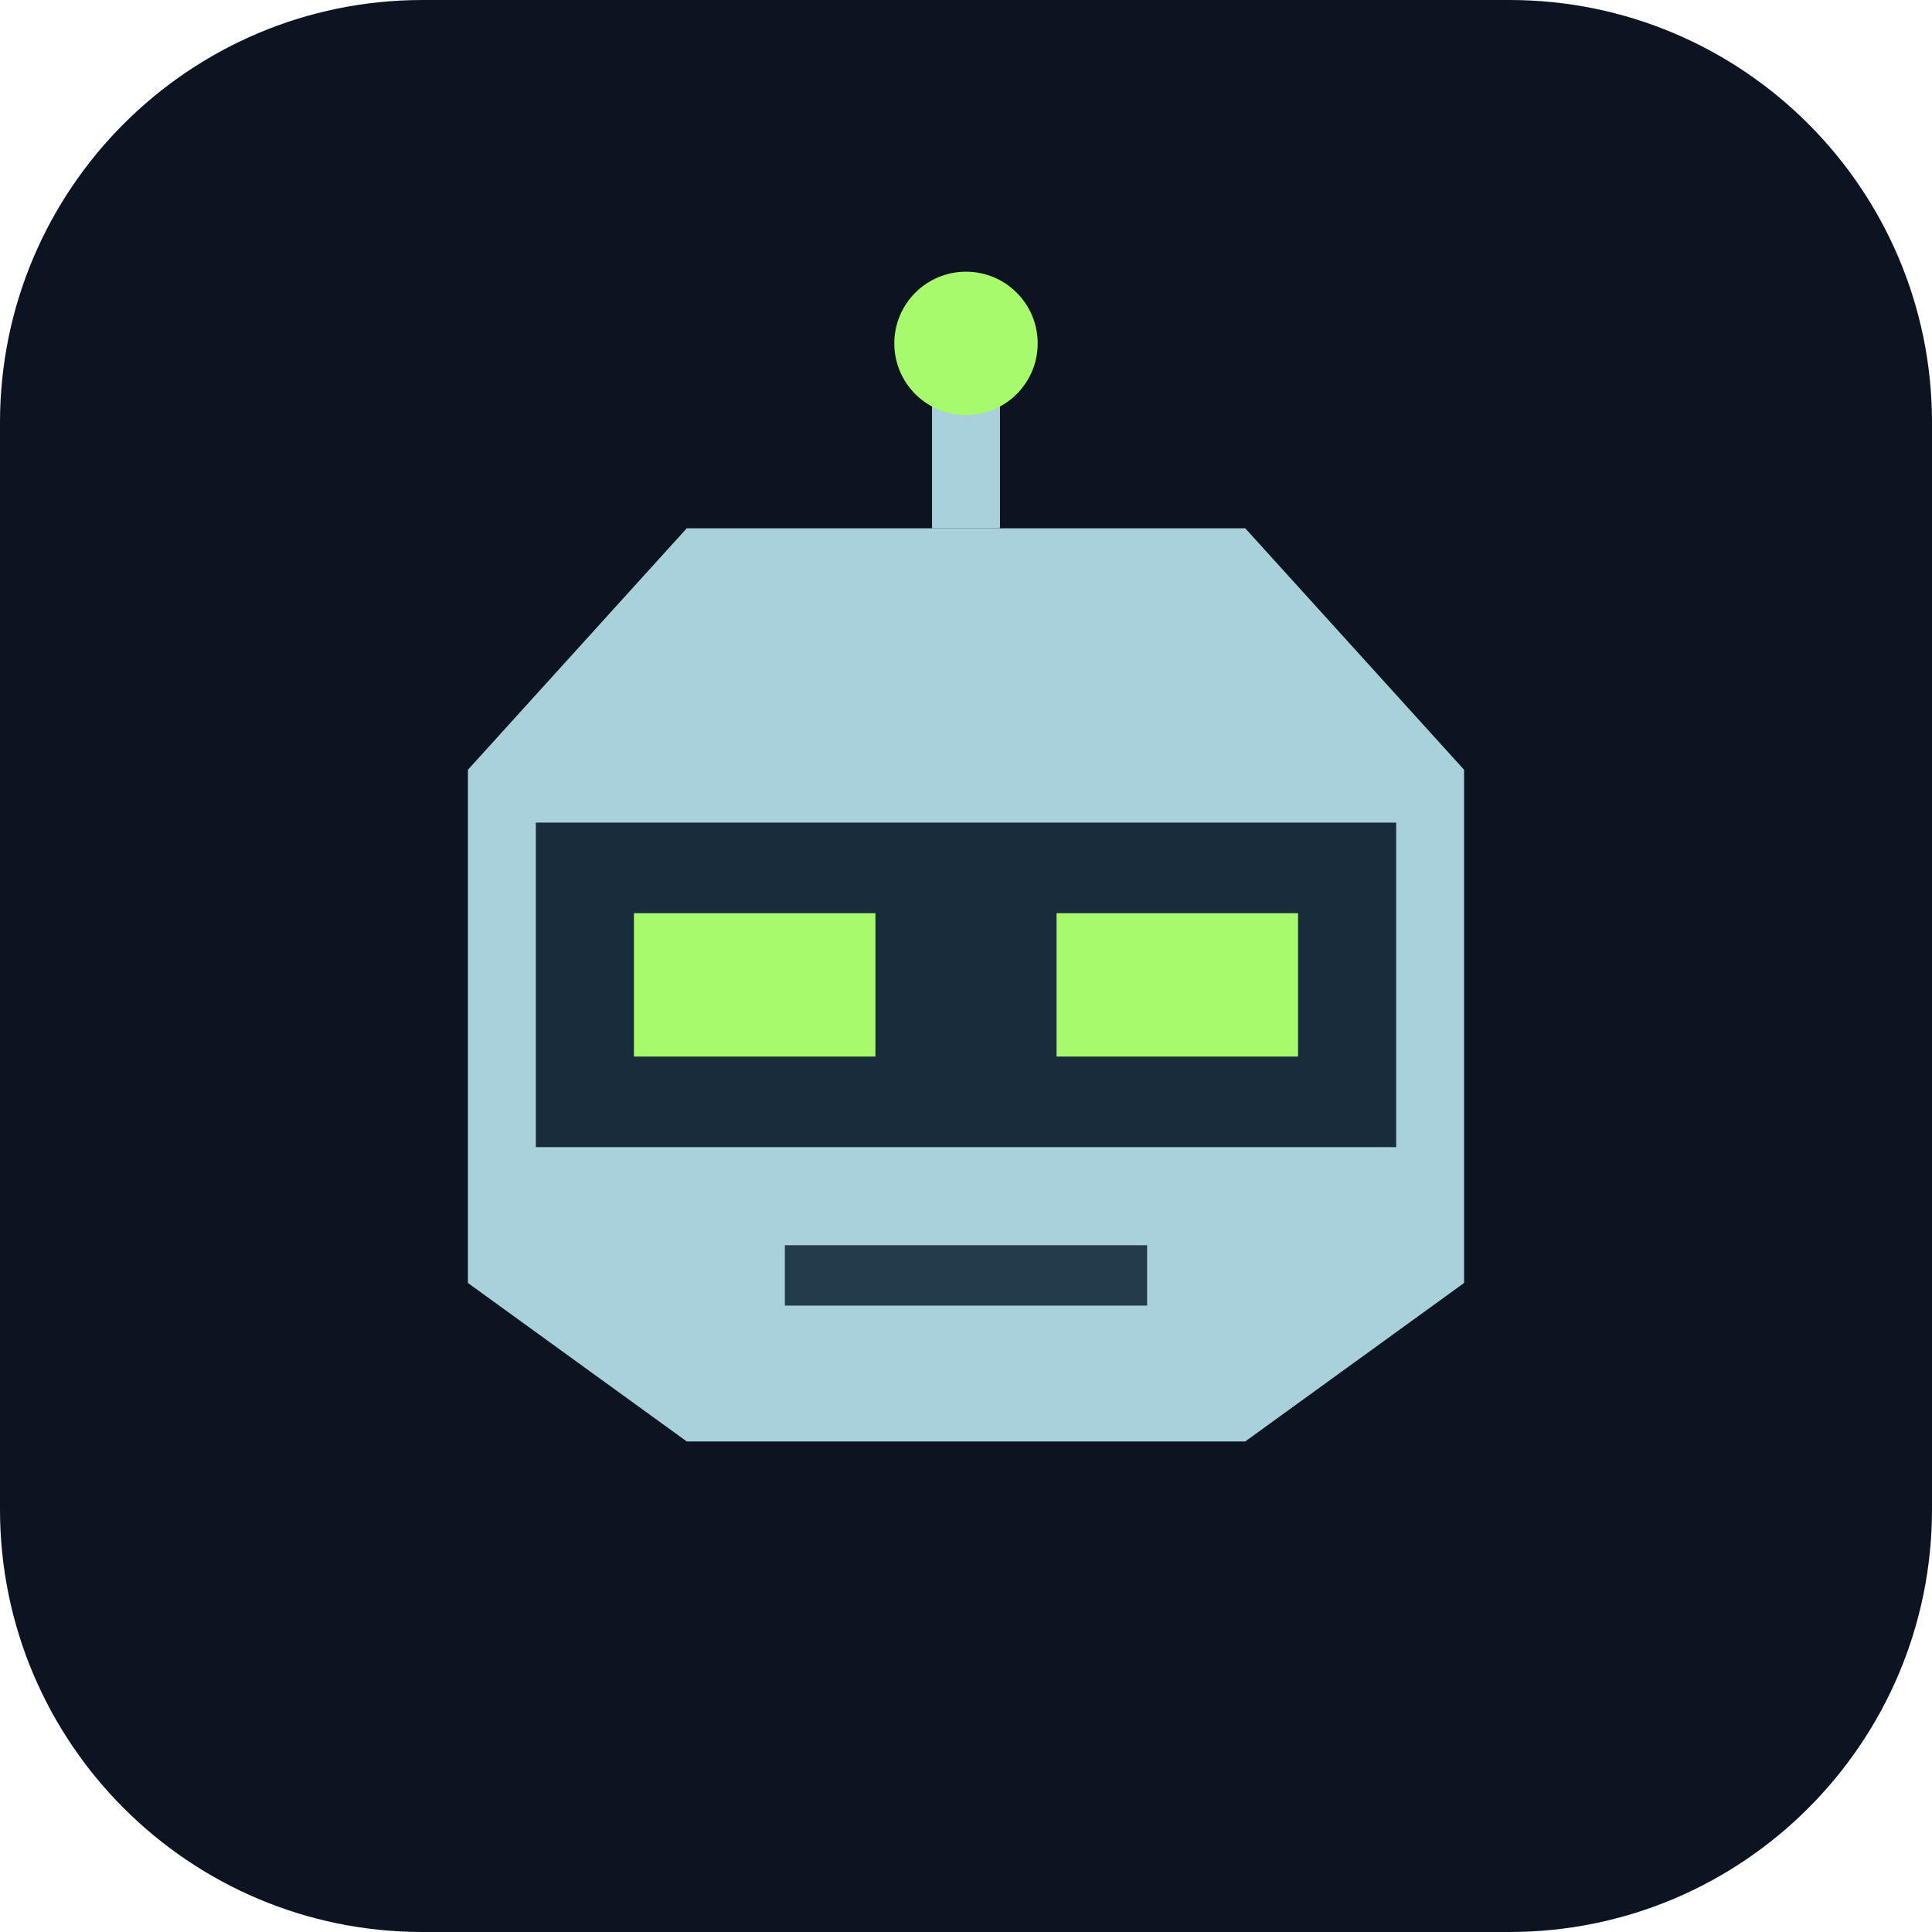
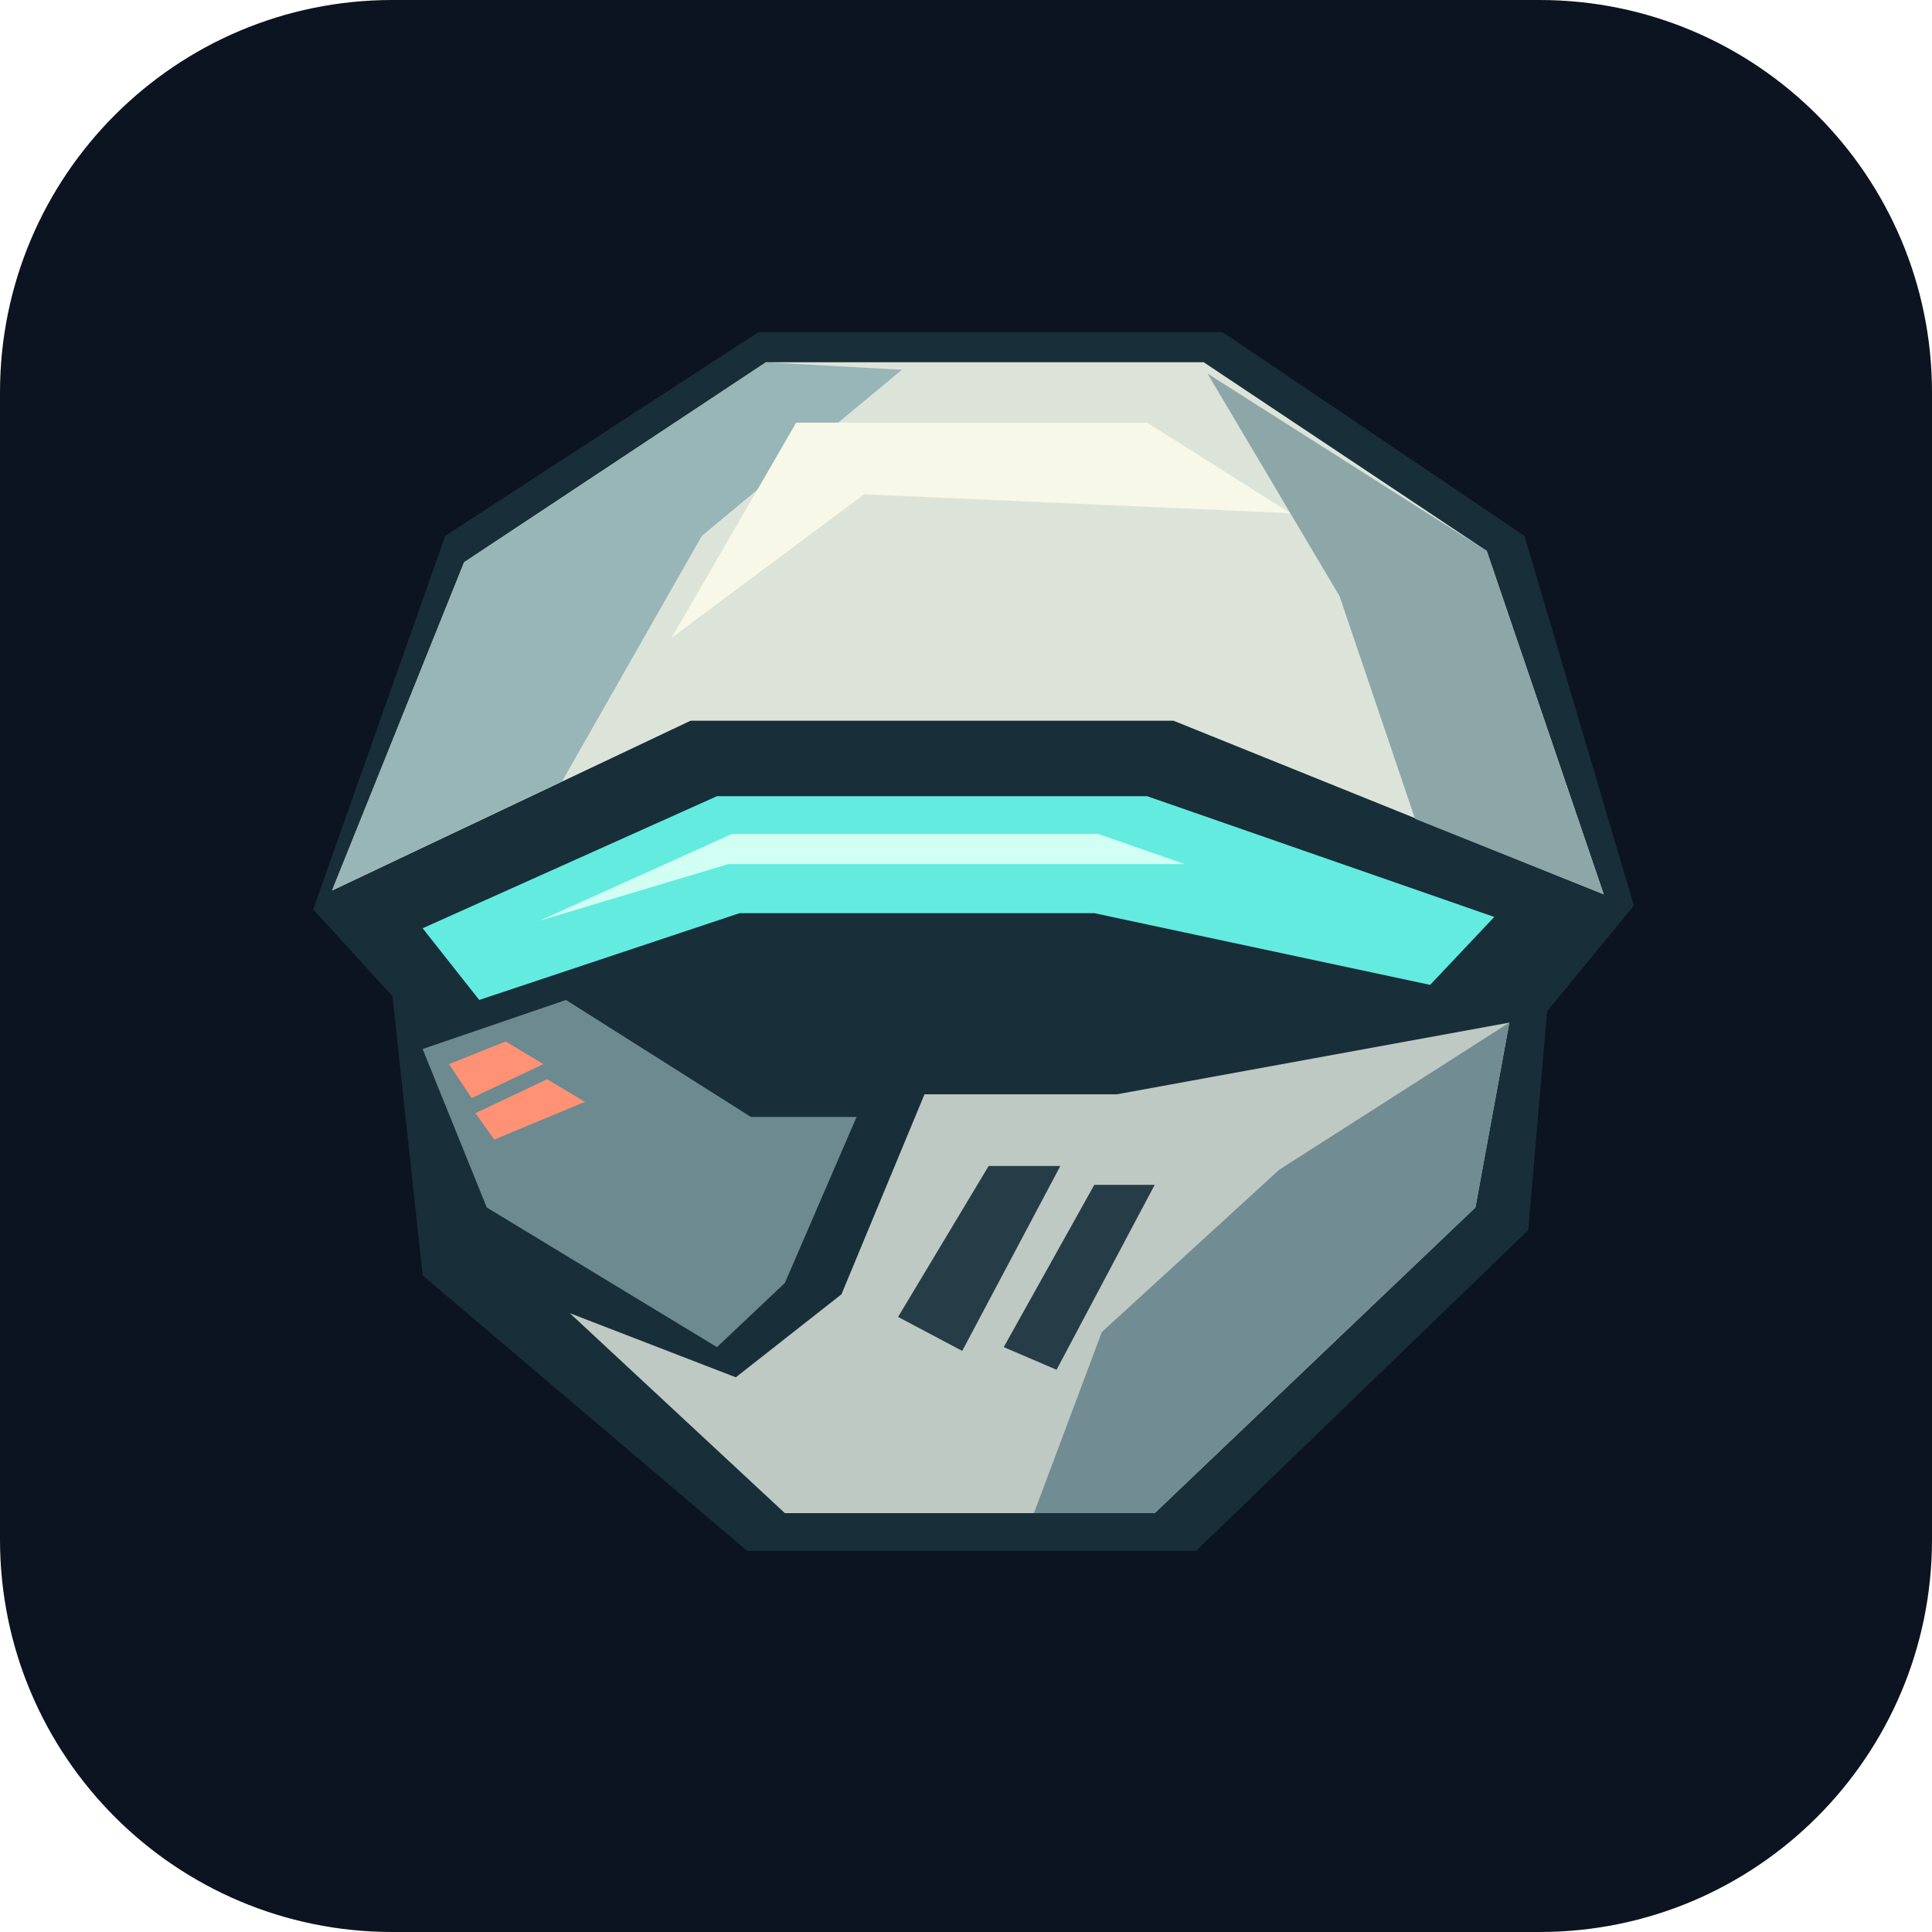
<svg xmlns="http://www.w3.org/2000/svg" width="512" height="512" viewBox="0 0 512 512">
-   <rect width="512" height="512" rx="112" fill="#0b1420" />
-   <path d="M124 340V204l58-64h148l58 64v136l-58 42H182z" fill="#a9d1dc" />
-   <path d="M142 218h228v86H142z" fill="#182c3b" />
-   <path d="M168 242h64v38h-64zm112 0h64v38h-64z" fill="#a6fa6c" />
-   <path d="M208 338h96" stroke="#233b4b" stroke-width="16" />
-   <path d="M256 140V98" stroke="#a9d1dc" stroke-width="18" />
-   <circle cx="256" cy="91" r="19" fill="#a6fa6c" />
+   <rect width="512" height="512" rx="104" fill="#0b1420" />
+   <path d="M83 241l35-99 83-54h123l80 54 29 98-23 28-5 58-88 85H198l-86-73-8-74z" fill="#182e39" />
+   <path d="M88 236l35-87 80-53h116l75 50 31 91-114-46H183z" fill="#dce4d9" />
+   <path d="M88 236l35-87 80-53 36 2-53 44-37 65z" fill="#98b5b7" />
+   <path d="M211 112h93l38 24-113-5-51 38z" fill="#f7f8e7" />
+   <path d="M320 99l74 47 31 91-50-20-20-59z" fill="#8da7a9" />
+   <path d="M112 246l78-35h114l92 32-17 18-89-19h-94l-69 23z" fill="#63ebdf" />
+   <path d="M143 244l51-23h97l23 8H193z" fill="#d1fff3" />
+   <path d="M112 278l38-13 49 31h28l-19 44-18 17-61-37z" fill="#6d8a90" />
+   <path d="M400 271l-9 49-85 81h-98l-57-53 44 17 28-22 22-53h51z" fill="#bdc9c2" />
+   <path d="M400 271l-9 49-85 81h-32l18-48 47-43z" fill="#718c92" />
+   <path d="M238 349l24-40h19l-26 49zm28 8l24-43h16l-26 49z" fill="#263c46" />
+   <path d="M119 282l15-6 10 6-19 9zm7 13l19-9 10 6-24 10z" fill="#ff9274" />
</svg>
